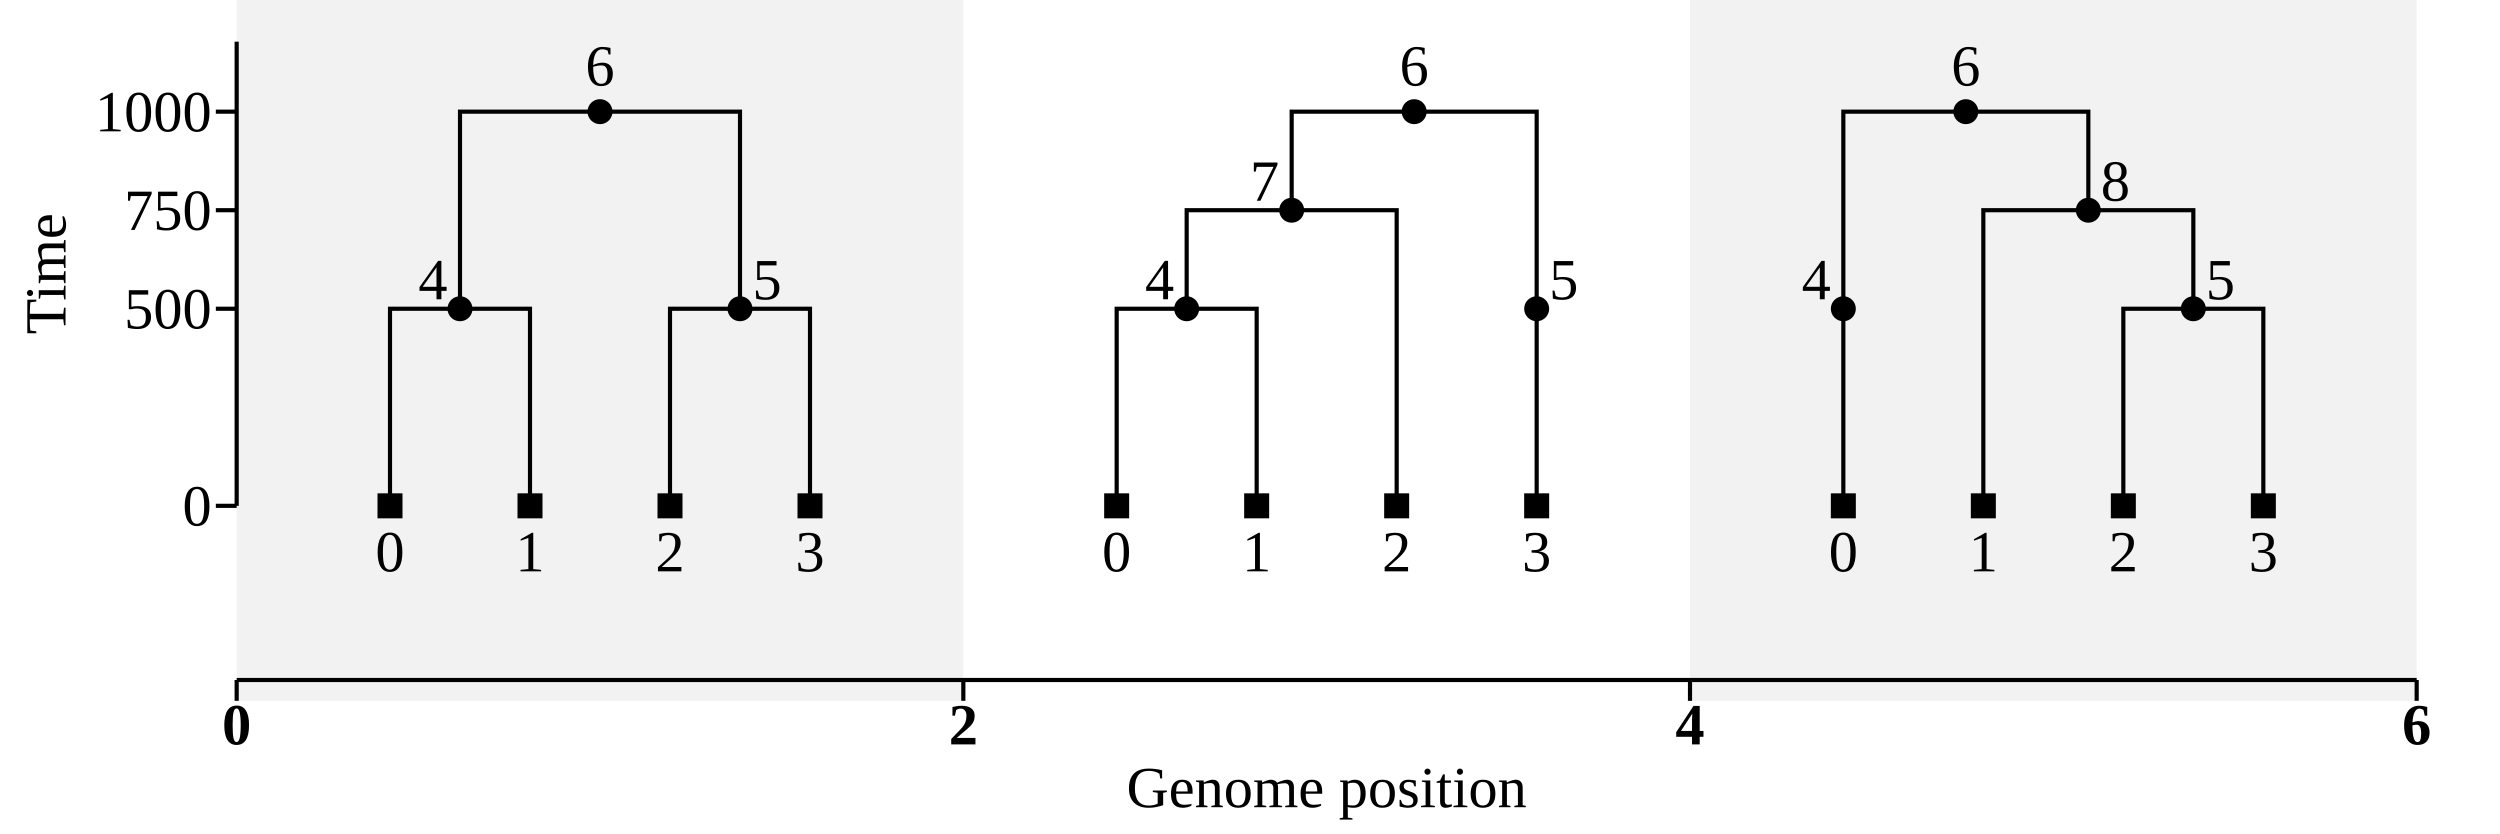
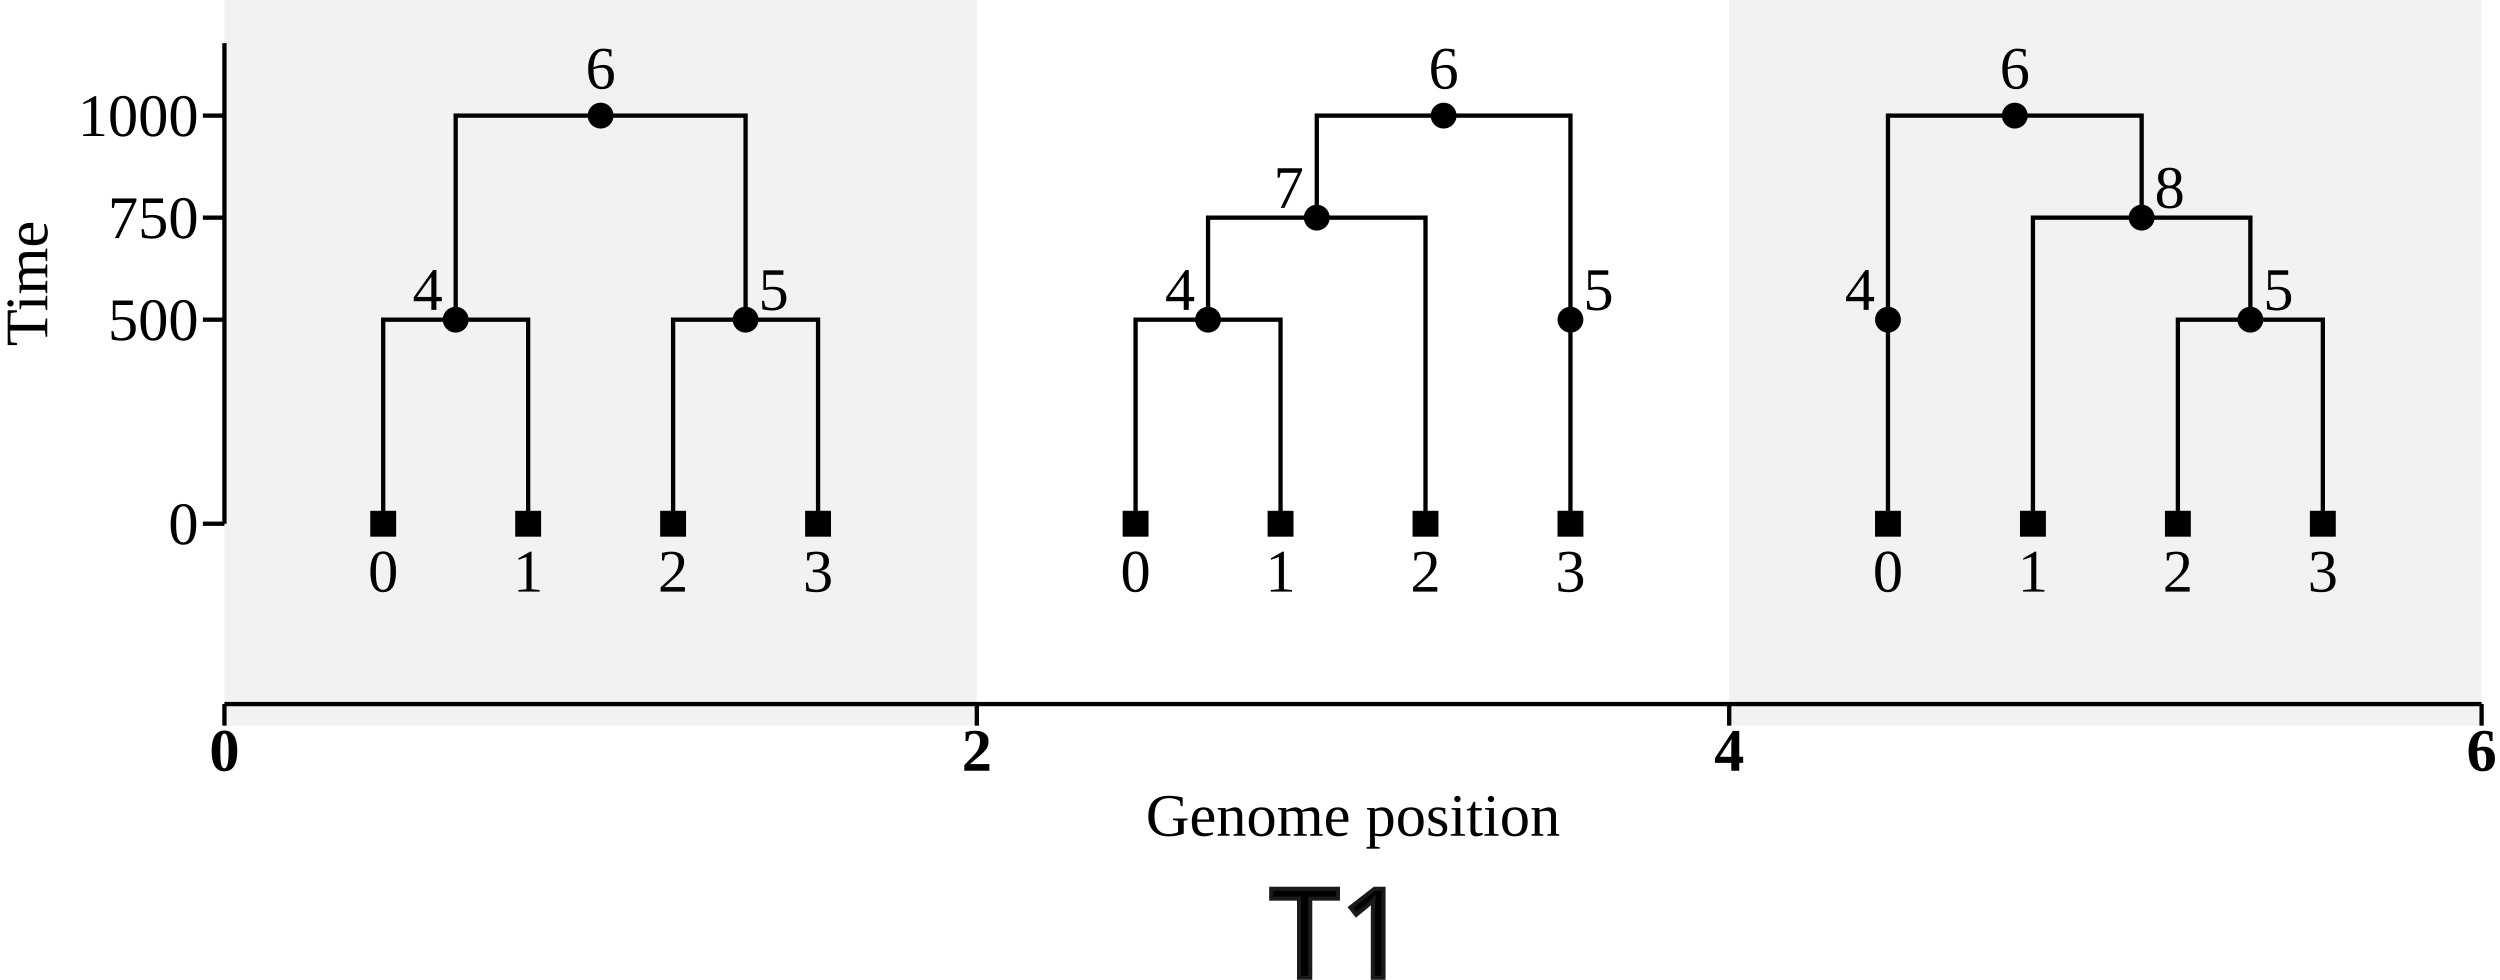
- <svg xmlns="http://www.w3.org/2000/svg" baseProfile="full" height="200" version="1.1" width="600">
-   <defs>
-     <style type="text/css">.background path {fill: #808080; fill-opacity: 0}.background path:nth-child(odd) {fill-opacity: .1}.axes {font-size: 14px}.x-axis .tick .lab {font-weight: bold; dominant-baseline: hanging}.axes, .tree {font-size: 14px; text-anchor: middle}.axes line, .edge {stroke: black; fill: none}.axes .ax-skip {stroke-dasharray: 4}.y-axis .grid {stroke: #FAFAFA}.node &gt; .sym {fill: black; stroke: none}.site &gt; .sym {stroke: black}.mut text {fill: red; font-style: italic}.mut.extra text {fill: hotpink}.mut line {fill: none; stroke: none}.mut .sym {fill: none; stroke: red}.mut.extra .sym {stroke: hotpink}.node .mut .sym {stroke-width: 1.5px}.tree text, .tree-sequence text {dominant-baseline: central}.plotbox .lab.lft {text-anchor: end}.plotbox .lab.rgt {text-anchor: start}</style>
+ <svg xmlns="http://www.w3.org/2000/svg" height="227.115" version="1.1" width="579.49" id="svg57">
+   <defs id="defs1">
+     <rect x="274.648" y="207.887" width="50.704" height="35.493" id="rect57" />
+     <style type="text/css" id="style1">.background path {fill: #808080; fill-opacity: 0}.background path:nth-child(odd) {fill-opacity: .1}.axes {font-size: 14px}.x-axis .tick .lab {font-weight: bold; dominant-baseline: hanging}.axes, .tree {font-size: 14px; text-anchor: middle}.axes line, .edge {stroke: black; fill: none}.axes .ax-skip {stroke-dasharray: 4}.y-axis .grid {stroke: #FAFAFA}.node &gt; .sym {fill: black; stroke: none}.site &gt; .sym {stroke: black}.mut text {fill: red; font-style: italic}.mut.extra text {fill: hotpink}.mut line {fill: none; stroke: none}.mut .sym {fill: none; stroke: red}.mut.extra .sym {stroke: hotpink}.node .mut .sym {stroke-width: 1.5px}.tree text, .tree-sequence text {dominant-baseline: central}.plotbox .lab.lft {text-anchor: end}.plotbox .lab.rgt {text-anchor: start}</style>
  </defs>
-   <g class="tree-sequence">
-     <g class="background">
-       <path d="M56.8,0 l174.4,0 l0,138.2 l-2.84217e-14,25 l0,5 l-174.4,0 l0,-5 l0,-25 l0,-138.2z" />
-       <path d="M231.2,0 l174.4,0 l0,138.2 l-5.68434e-14,25 l0,5 l-174.4,0 l0,-5 l0,-25 l0,-138.2z" />
-       <path d="M405.6,0 l174.4,0 l0,138.2 l0,25 l0,5 l-174.4,0 l0,-5 l0,-25 l0,-138.2z" />
+   <g class="tree-sequence" id="g57" transform="translate(-4.775554)">
+     <g class="background" id="g3">
+       <path d="m 56.8,0 h 174.4 v 138.2 25 5 H 56.8 v -5 -25 z" id="path1" />
+       <path d="m 231.2,0 h 174.4 v 138.2 25 5 H 231.2 v -5 -25 z" id="path2" />
+       <path d="M 405.6,0 H 580 v 138.2 25 5 H 405.6 v -5 -25 z" id="path3" />
    </g>
-     <g class="axes">
-       <g class="x-axis">
-         <g class="title" transform="translate(318.4 200)">
-           <text class="lab" text-anchor="middle" transform="translate(0 -11)">Genome position</text>
-         </g>
-         <line class="ax-line" x1="56.8" x2="580" y1="163.2" y2="163.2" />
-         <g class="ticks">
-           <g class="tick" transform="translate(56.8 163.2)">
-             <line x1="0" x2="0" y1="0" y2="5" />
-             <g transform="translate(0 6)">
-               <text class="lab">0</text>
-             </g>
-           </g>
-           <g class="tick" transform="translate(231.2 163.2)">
-             <line x1="0" x2="0" y1="0" y2="5" />
-             <g transform="translate(0 6)">
-               <text class="lab">2</text>
-             </g>
-           </g>
-           <g class="tick" transform="translate(405.6 163.2)">
-             <line x1="0" x2="0" y1="0" y2="5" />
-             <g transform="translate(0 6)">
-               <text class="lab">4</text>
-             </g>
-           </g>
-           <g class="tick" transform="translate(580 163.2)">
-             <line x1="0" x2="0" y1="0" y2="5" />
-             <g transform="translate(0 6)">
-               <text class="lab">6</text>
-             </g>
-           </g>
-         </g>
-       </g>
-       <g class="y-axis">
-         <g class="title" transform="translate(0 65.7)">
-           <text class="lab" text-anchor="middle" transform="translate(11) rotate(-90)">Time</text>
-         </g>
-         <line class="ax-line" x1="56.8" x2="56.8" y1="121.4" y2="10" />
-         <g class="ticks">
-           <g class="tick" transform="translate(56.8 121.4)">
-             <line x1="0" x2="-5" y1="0" y2="0" />
-             <g transform="translate(-6 0)">
-               <text class="lab" text-anchor="end">0</text>
-             </g>
-           </g>
-           <g class="tick" transform="translate(56.8 74.1)">
-             <line x1="0" x2="-5" y1="0" y2="0" />
-             <g transform="translate(-6 0)">
-               <text class="lab" text-anchor="end">500</text>
-             </g>
-           </g>
-           <g class="tick" transform="translate(56.8 50.45)">
-             <line x1="0" x2="-5" y1="0" y2="0" />
-             <g transform="translate(-6 0)">
-               <text class="lab" text-anchor="end">750</text>
-             </g>
-           </g>
-           <g class="tick" transform="translate(56.8 26.8)">
-             <line x1="0" x2="-5" y1="0" y2="0" />
-             <g transform="translate(-6 0)">
-               <text class="lab" text-anchor="end">1000</text>
+     <g class="axes" id="g26">
+       <g class="x-axis" id="g14">
+         <g class="title" transform="translate(318.4,200)" id="g4">
+           <text class="lab" text-anchor="middle" transform="translate(0,-11)" id="text3">Genome position</text>
+         </g>
+         <line class="ax-line" x1="56.8" x2="580" y1="163.2" y2="163.2" id="line4" />
+         <g class="ticks" id="g13">
+           <g class="tick" transform="translate(56.8,163.2)" id="g6">
+             <line x1="0" x2="0" y1="0" y2="5" id="line5" />
+             <g transform="translate(0,6)" id="g5">
+               <text class="lab" id="text5">0</text>
+             </g>
+           </g>
+           <g class="tick" transform="translate(231.2,163.2)" id="g8">
+             <line x1="0" x2="0" y1="0" y2="5" id="line6" />
+             <g transform="translate(0,6)" id="g7">
+               <text class="lab" id="text6">2</text>
+             </g>
+           </g>
+           <g class="tick" transform="translate(405.6,163.2)" id="g10">
+             <line x1="0" x2="0" y1="0" y2="5" id="line8" />
+             <g transform="translate(0,6)" id="g9">
+               <text class="lab" id="text8">4</text>
+             </g>
+           </g>
+           <g class="tick" transform="translate(580,163.2)" id="g12">
+             <line x1="0" x2="0" y1="0" y2="5" id="line10" />
+             <g transform="translate(0,6)" id="g11">
+               <text class="lab" id="text10">6</text>
+             </g>
+           </g>
+         </g>
+       </g>
+       <g class="y-axis" id="g25">
+         <g class="title" transform="translate(0,65.7)" id="g15">
+           <text class="lab" text-anchor="middle" transform="rotate(-90,5.5,-5.5)" id="text14">Time</text>
+         </g>
+         <line class="ax-line" x1="56.8" x2="56.8" y1="121.4" y2="10" id="line15" />
+         <g class="ticks" id="g24">
+           <g class="tick" transform="translate(56.8,121.4)" id="g17">
+             <line x1="0" x2="-5" y1="0" y2="0" id="line16" />
+             <g transform="translate(-6)" id="g16">
+               <text class="lab" text-anchor="end" id="text16">0</text>
+             </g>
+           </g>
+           <g class="tick" transform="translate(56.8,74.1)" id="g19">
+             <line x1="0" x2="-5" y1="0" y2="0" id="line17" />
+             <g transform="translate(-6)" id="g18">
+               <text class="lab" text-anchor="end" id="text17">500</text>
+             </g>
+           </g>
+           <g class="tick" transform="translate(56.8,50.45)" id="g21">
+             <line x1="0" x2="-5" y1="0" y2="0" id="line19" />
+             <g transform="translate(-6)" id="g20">
+               <text class="lab" text-anchor="end" id="text19">750</text>
+             </g>
+           </g>
+           <g class="tick" transform="translate(56.8,26.8)" id="g23">
+             <line x1="0" x2="-5" y1="0" y2="0" id="line21" />
+             <g transform="translate(-6)" id="g22">
+               <text class="lab" text-anchor="end" id="text21">1000</text>
            </g>
          </g>
        </g>
      </g>
    </g>
-     <g class="plotbox trees">
-       <g class="tree t0" transform="translate(56.8 0)">
-         <g class="plotbox">
-           <g class="c2 node n6 root" transform="translate(87.2 26.8)">
-             <g class="a6 c2 node n4" transform="translate(-33.6 47.3)">
-               <g class="a4 leaf node n0 sample" transform="translate(-16.8 47.3)">
-                 <path class="edge" d="M 0 0 V -47.3 H 16.8" />
-                 <rect class="sym" height="6" width="6" x="-3" y="-3" />
-                 <text class="lab" transform="translate(0 11)">0</text>
-               </g>
-               <g class="a4 leaf node n1 sample" transform="translate(16.8 47.3)">
-                 <path class="edge" d="M 0 0 V -47.3 H -16.8" />
-                 <rect class="sym" height="6" width="6" x="-3" y="-3" />
-                 <text class="lab" transform="translate(0 11)">1</text>
-               </g>
-               <path class="edge" d="M 0 0 V -47.3 H 33.6" />
-               <circle class="sym" cx="0" cy="0" r="3" />
-               <text class="lab lft" transform="translate(-3 -7.0)">4</text>
-             </g>
-             <g class="a6 c2 node n5" transform="translate(33.6 47.3)">
-               <g class="a5 leaf node n2 sample" transform="translate(-16.8 47.3)">
-                 <path class="edge" d="M 0 0 V -47.3 H 16.8" />
-                 <rect class="sym" height="6" width="6" x="-3" y="-3" />
-                 <text class="lab" transform="translate(0 11)">2</text>
-               </g>
-               <g class="a5 leaf node n3 sample" transform="translate(16.8 47.3)">
-                 <path class="edge" d="M 0 0 V -47.3 H -16.8" />
-                 <rect class="sym" height="6" width="6" x="-3" y="-3" />
-                 <text class="lab" transform="translate(0 11)">3</text>
-               </g>
-               <path class="edge" d="M 0 0 V -47.3 H -33.6" />
-               <circle class="sym" cx="0" cy="0" r="3" />
-               <text class="lab rgt" transform="translate(3 -7.0)">5</text>
-             </g>
-             <circle class="sym" cx="0" cy="0" r="3" />
-             <text class="lab" transform="translate(0 -11)">6</text>
-           </g>
-         </g>
-       </g>
-       <g class="tree t1" transform="translate(231.2 0)">
-         <g class="plotbox">
-           <g class="c2 node n6 root" transform="translate(108.2 26.8)">
-             <g class="a6 c1 node n5" transform="translate(29.4 47.3)">
-               <g class="a5 leaf node n3 sample" transform="translate(0.0 47.3)">
-                 <path class="edge" d="M 0 0 V -47.3 H 0.0" />
-                 <rect class="sym" height="6" width="6" x="-3" y="-3" />
-                 <text class="lab" transform="translate(0 11)">3</text>
-               </g>
-               <path class="edge" d="M 0 0 V -47.3 H -29.4" />
-               <circle class="sym" cx="0" cy="0" r="3" />
-               <text class="lab rgt" transform="translate(3 -7.0)">5</text>
-             </g>
-             <g class="a6 c2 node n7" transform="translate(-29.4 23.65)">
-               <g class="a7 leaf node n2 sample" transform="translate(25.2 70.95)">
-                 <path class="edge" d="M 0 0 V -70.95 H -25.2" />
-                 <rect class="sym" height="6" width="6" x="-3" y="-3" />
-                 <text class="lab" transform="translate(0 11)">2</text>
-               </g>
-               <g class="a7 c2 node n4" transform="translate(-25.2 23.65)">
-                 <g class="a4 leaf node n0 sample" transform="translate(-16.8 47.3)">
-                   <path class="edge" d="M 0 0 V -47.3 H 16.8" />
-                   <rect class="sym" height="6" width="6" x="-3" y="-3" />
-                   <text class="lab" transform="translate(0 11)">0</text>
-                 </g>
-                 <g class="a4 leaf node n1 sample" transform="translate(16.8 47.3)">
-                   <path class="edge" d="M 0 0 V -47.3 H -16.8" />
-                   <rect class="sym" height="6" width="6" x="-3" y="-3" />
-                   <text class="lab" transform="translate(0 11)">1</text>
-                 </g>
-                 <path class="edge" d="M 0 0 V -23.65 H 25.2" />
-                 <circle class="sym" cx="0" cy="0" r="3" />
-                 <text class="lab lft" transform="translate(-3 -7.0)">4</text>
-               </g>
-               <path class="edge" d="M 0 0 V -23.65 H 29.4" />
-               <circle class="sym" cx="0" cy="0" r="3" />
-               <text class="lab lft" transform="translate(-3 -7.0)">7</text>
-             </g>
-             <circle class="sym" cx="0" cy="0" r="3" />
-             <text class="lab" transform="translate(0 -11)">6</text>
-           </g>
-         </g>
-       </g>
-       <g class="tree t2" transform="translate(405.6 0)">
-         <g class="plotbox">
-           <g class="c2 node n6 root" transform="translate(66.2 26.8)">
-             <g class="a6 c1 node n4" transform="translate(-29.4 47.3)">
-               <g class="a4 leaf node n0 sample" transform="translate(0.0 47.3)">
-                 <path class="edge" d="M 0 0 V -47.3 H 0.0" />
-                 <rect class="sym" height="6" width="6" x="-3" y="-3" />
-                 <text class="lab" transform="translate(0 11)">0</text>
-               </g>
-               <path class="edge" d="M 0 0 V -47.3 H 29.4" />
-               <circle class="sym" cx="0" cy="0" r="3" />
-               <text class="lab lft" transform="translate(-3 -7.0)">4</text>
-             </g>
-             <g class="a6 c2 node n8" transform="translate(29.4 23.65)">
-               <g class="a8 leaf node n1 sample" transform="translate(-25.2 70.95)">
-                 <path class="edge" d="M 0 0 V -70.95 H 25.2" />
-                 <rect class="sym" height="6" width="6" x="-3" y="-3" />
-                 <text class="lab" transform="translate(0 11)">1</text>
-               </g>
-               <g class="a8 c2 node n5" transform="translate(25.2 23.65)">
-                 <g class="a5 leaf node n3 sample" transform="translate(16.8 47.3)">
-                   <path class="edge" d="M 0 0 V -47.3 H -16.8" />
-                   <rect class="sym" height="6" width="6" x="-3" y="-3" />
-                   <text class="lab" transform="translate(0 11)">3</text>
-                 </g>
-                 <g class="a5 leaf node n2 sample" transform="translate(-16.8 47.3)">
-                   <path class="edge" d="M 0 0 V -47.3 H 16.8" />
-                   <rect class="sym" height="6" width="6" x="-3" y="-3" />
-                   <text class="lab" transform="translate(0 11)">2</text>
-                 </g>
-                 <path class="edge" d="M 0 0 V -23.65 H -25.2" />
-                 <circle class="sym" cx="0" cy="0" r="3" />
-                 <text class="lab rgt" transform="translate(3 -7.0)">5</text>
-               </g>
-               <path class="edge" d="M 0 0 V -23.65 H -29.4" />
-               <circle class="sym" cx="0" cy="0" r="3" />
-               <text class="lab rgt" transform="translate(3 -7.0)">8</text>
-             </g>
-             <circle class="sym" cx="0" cy="0" r="3" />
-             <text class="lab" transform="translate(0 -11)">6</text>
+     <g class="plotbox trees" id="g56">
+       <g class="tree t0" transform="translate(56.8)" id="g35">
+         <g class="plotbox" id="g34">
+           <g class="c2 node n6 root" transform="translate(87.2,26.8)" id="g33">
+             <g class="a6 c2 node n4" transform="translate(-33.6,47.3)" id="g29">
+               <g class="a4 leaf node n0 sample" transform="translate(-16.8,47.3)" id="g27">
+                 <path class="edge" d="M 0,0 V -47.3 H 16.8" id="path26" />
+                 <rect class="sym" height="6" width="6" x="-3" y="-3" id="rect26" />
+                 <text class="lab" transform="translate(0,11)" id="text26">0</text>
+               </g>
+               <g class="a4 leaf node n1 sample" transform="translate(16.8,47.3)" id="g28">
+                 <path class="edge" d="M 0,0 V -47.3 H -16.8" id="path27" />
+                 <rect class="sym" height="6" width="6" x="-3" y="-3" id="rect27" />
+                 <text class="lab" transform="translate(0,11)" id="text27">1</text>
+               </g>
+               <path class="edge" d="M 0,0 V -47.3 H 33.6" id="path28" />
+               <circle class="sym" cx="0" cy="0" r="3" id="circle28" />
+               <text class="lab lft" transform="translate(-3,-7)" id="text28">4</text>
+             </g>
+             <g class="a6 c2 node n5" transform="translate(33.6,47.3)" id="g32">
+               <g class="a5 leaf node n2 sample" transform="translate(-16.8,47.3)" id="g30">
+                 <path class="edge" d="M 0,0 V -47.3 H 16.8" id="path29" />
+                 <rect class="sym" height="6" width="6" x="-3" y="-3" id="rect29" />
+                 <text class="lab" transform="translate(0,11)" id="text29">2</text>
+               </g>
+               <g class="a5 leaf node n3 sample" transform="translate(16.8,47.3)" id="g31">
+                 <path class="edge" d="M 0,0 V -47.3 H -16.8" id="path30" />
+                 <rect class="sym" height="6" width="6" x="-3" y="-3" id="rect30" />
+                 <text class="lab" transform="translate(0,11)" id="text30">3</text>
+               </g>
+               <path class="edge" d="M 0,0 V -47.3 H -33.6" id="path31" />
+               <circle class="sym" cx="0" cy="0" r="3" id="circle31" />
+               <text class="lab rgt" transform="translate(3,-7)" id="text31">5</text>
+             </g>
+             <circle class="sym" cx="0" cy="0" r="3" id="circle32" />
+             <text class="lab" transform="translate(0,-11)" id="text32">6</text>
+           </g>
+         </g>
+       </g>
+       <g class="tree t1" transform="translate(231.2)" id="g45">
+         <g class="plotbox" id="g44">
+           <g class="c2 node n6 root" transform="translate(108.2,26.8)" id="g43">
+             <g class="a6 c1 node n5" transform="translate(29.4,47.3)" id="g37">
+               <g class="a5 leaf node n3 sample" transform="translate(0,47.3)" id="g36">
+                 <path class="edge" d="m 0,0 v -47.3 0" id="path35" />
+                 <rect class="sym" height="6" width="6" x="-3" y="-3" id="rect35" />
+                 <text class="lab" transform="translate(0,11)" id="text35">3</text>
+               </g>
+               <path class="edge" d="M 0,0 V -47.3 H -29.4" id="path36" />
+               <circle class="sym" cx="0" cy="0" r="3" id="circle36" />
+               <text class="lab rgt" transform="translate(3,-7)" id="text36">5</text>
+             </g>
+             <g class="a6 c2 node n7" transform="translate(-29.4,23.65)" id="g42">
+               <g class="a7 leaf node n2 sample" transform="translate(25.2,70.95)" id="g38">
+                 <path class="edge" d="M 0,0 V -70.95 H -25.2" id="path37" />
+                 <rect class="sym" height="6" width="6" x="-3" y="-3" id="rect37" />
+                 <text class="lab" transform="translate(0,11)" id="text37">2</text>
+               </g>
+               <g class="a7 c2 node n4" transform="translate(-25.2,23.65)" id="g41">
+                 <g class="a4 leaf node n0 sample" transform="translate(-16.8,47.3)" id="g39">
+                   <path class="edge" d="M 0,0 V -47.3 H 16.8" id="path38" />
+                   <rect class="sym" height="6" width="6" x="-3" y="-3" id="rect38" />
+                   <text class="lab" transform="translate(0,11)" id="text38">0</text>
+                 </g>
+                 <g class="a4 leaf node n1 sample" transform="translate(16.8,47.3)" id="g40">
+                   <path class="edge" d="M 0,0 V -47.3 H -16.8" id="path39" />
+                   <rect class="sym" height="6" width="6" x="-3" y="-3" id="rect39" />
+                   <text class="lab" transform="translate(0,11)" id="text39">1</text>
+                 </g>
+                 <path class="edge" d="M 0,0 V -23.65 H 25.2" id="path40" />
+                 <circle class="sym" cx="0" cy="0" r="3" id="circle40" />
+                 <text class="lab lft" transform="translate(-3,-7)" id="text40">4</text>
+               </g>
+               <path class="edge" d="M 0,0 V -23.65 H 29.4" id="path41" />
+               <circle class="sym" cx="0" cy="0" r="3" id="circle41" />
+               <text class="lab lft" transform="translate(-3,-7)" id="text41">7</text>
+             </g>
+             <circle class="sym" cx="0" cy="0" r="3" id="circle42" />
+             <text class="lab" transform="translate(0,-11)" id="text42">6</text>
+           </g>
+         </g>
+       </g>
+       <g class="tree t2" transform="translate(405.6)" id="g55">
+         <g class="plotbox" id="g54">
+           <g class="c2 node n6 root" transform="translate(66.2,26.8)" id="g53">
+             <g class="a6 c1 node n4" transform="translate(-29.4,47.3)" id="g47">
+               <g class="a4 leaf node n0 sample" transform="translate(0,47.3)" id="g46">
+                 <path class="edge" d="m 0,0 v -47.3 0" id="path45" />
+                 <rect class="sym" height="6" width="6" x="-3" y="-3" id="rect45" />
+                 <text class="lab" transform="translate(0,11)" id="text45">0</text>
+               </g>
+               <path class="edge" d="M 0,0 V -47.3 H 29.4" id="path46" />
+               <circle class="sym" cx="0" cy="0" r="3" id="circle46" />
+               <text class="lab lft" transform="translate(-3,-7)" id="text46">4</text>
+             </g>
+             <g class="a6 c2 node n8" transform="translate(29.4,23.65)" id="g52">
+               <g class="a8 leaf node n1 sample" transform="translate(-25.2,70.95)" id="g48">
+                 <path class="edge" d="M 0,0 V -70.95 H 25.2" id="path47" />
+                 <rect class="sym" height="6" width="6" x="-3" y="-3" id="rect47" />
+                 <text class="lab" transform="translate(0,11)" id="text47">1</text>
+               </g>
+               <g class="a8 c2 node n5" transform="translate(25.2,23.65)" id="g51">
+                 <g class="a5 leaf node n3 sample" transform="translate(16.8,47.3)" id="g49">
+                   <path class="edge" d="M 0,0 V -47.3 H -16.8" id="path48" />
+                   <rect class="sym" height="6" width="6" x="-3" y="-3" id="rect48" />
+                   <text class="lab" transform="translate(0,11)" id="text48">3</text>
+                 </g>
+                 <g class="a5 leaf node n2 sample" transform="translate(-16.8,47.3)" id="g50">
+                   <path class="edge" d="M 0,0 V -47.3 H 16.8" id="path49" />
+                   <rect class="sym" height="6" width="6" x="-3" y="-3" id="rect49" />
+                   <text class="lab" transform="translate(0,11)" id="text49">2</text>
+                 </g>
+                 <path class="edge" d="M 0,0 V -23.65 H -25.2" id="path50" />
+                 <circle class="sym" cx="0" cy="0" r="3" id="circle50" />
+                 <text class="lab rgt" transform="translate(3,-7)" id="text50">5</text>
+               </g>
+               <path class="edge" d="M 0,0 V -23.65 H -29.4" id="path51" />
+               <circle class="sym" cx="0" cy="0" r="3" id="circle51" />
+               <text class="lab rgt" transform="translate(3,-7)" id="text51">8</text>
+             </g>
+             <circle class="sym" cx="0" cy="0" r="3" id="circle52" />
+             <text class="lab" transform="translate(0,-11)" id="text52">6</text>
          </g>
        </g>
      </g>
    </g>
  </g>
+   <text xml:space="preserve" id="text57" style="font-style:normal;font-variant:normal;font-weight:normal;font-stretch:normal;font-size:28.895px;font-family:sans-serif;-inkscape-font-specification:'sans-serif, Normal';font-variant-ligatures:normal;font-variant-caps:normal;font-variant-numeric:normal;font-variant-east-asian:normal;white-space:pre;shape-inside:url(#rect57);fill:#000000;stroke:#1a1a1a;stroke-width:0.945" transform="translate(19.73149,-7.605634)">
+     <tspan x="274.648" y="234.248" id="tspan1">T1</tspan>
+   </text>
</svg>
